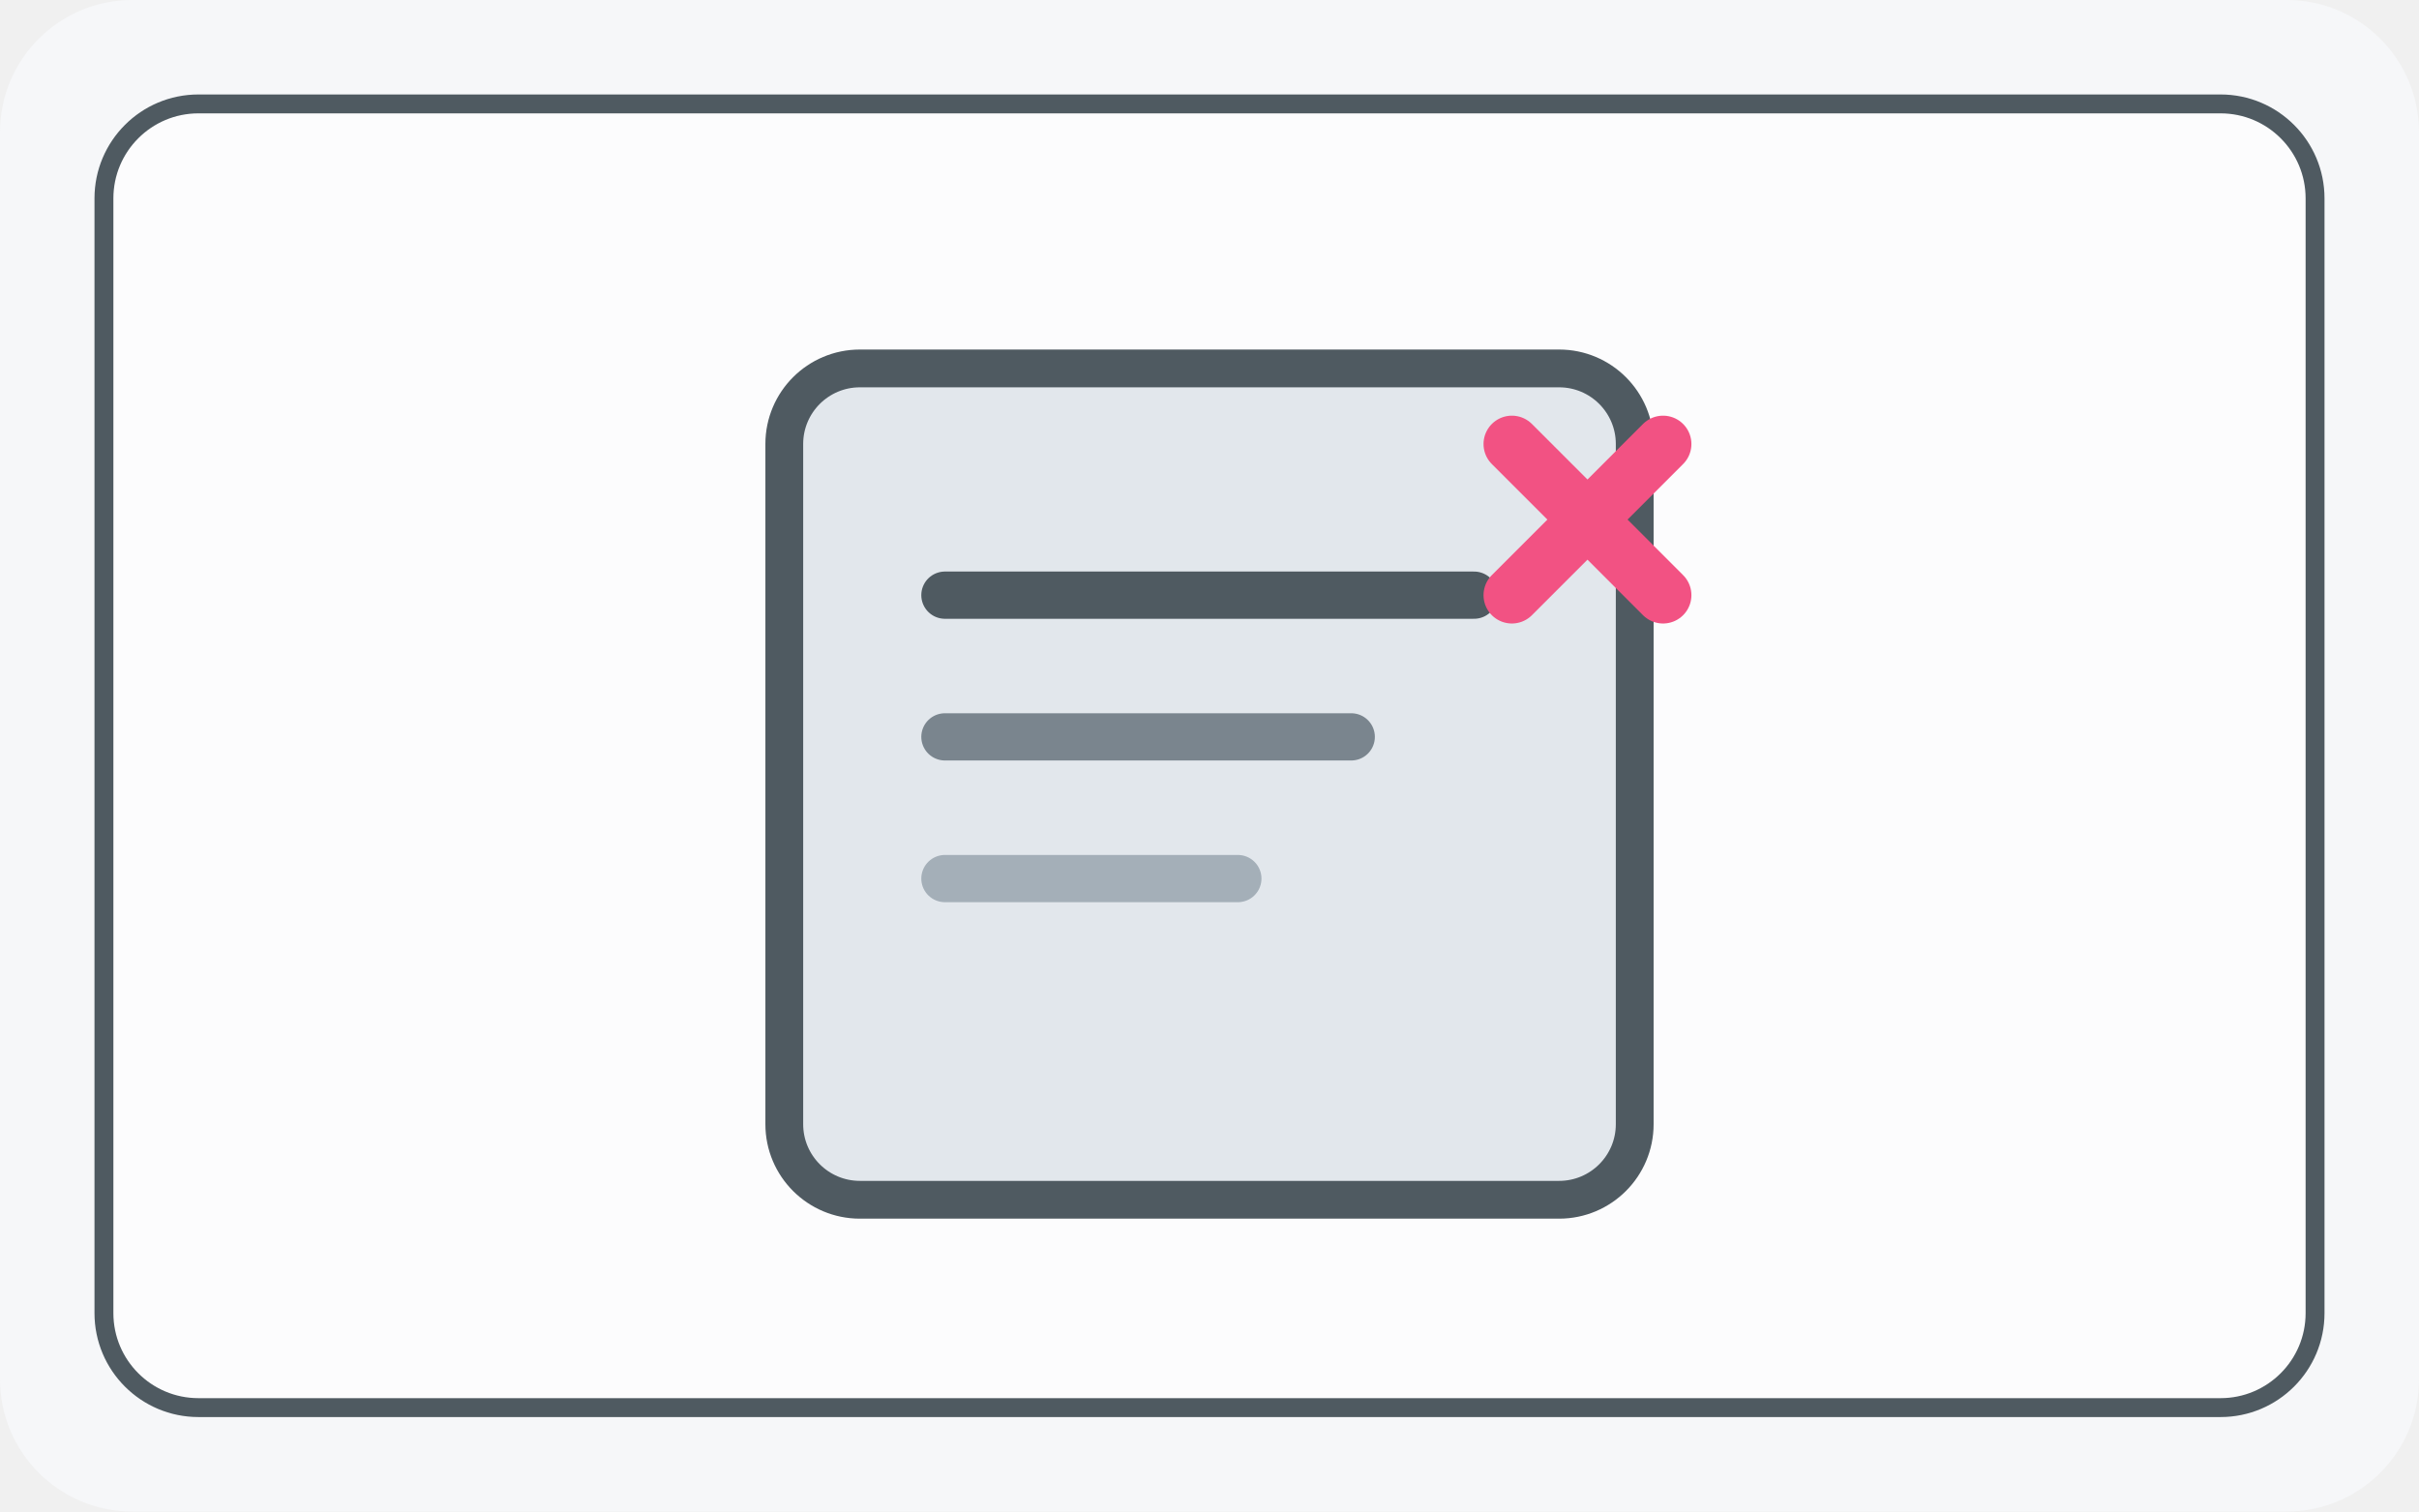
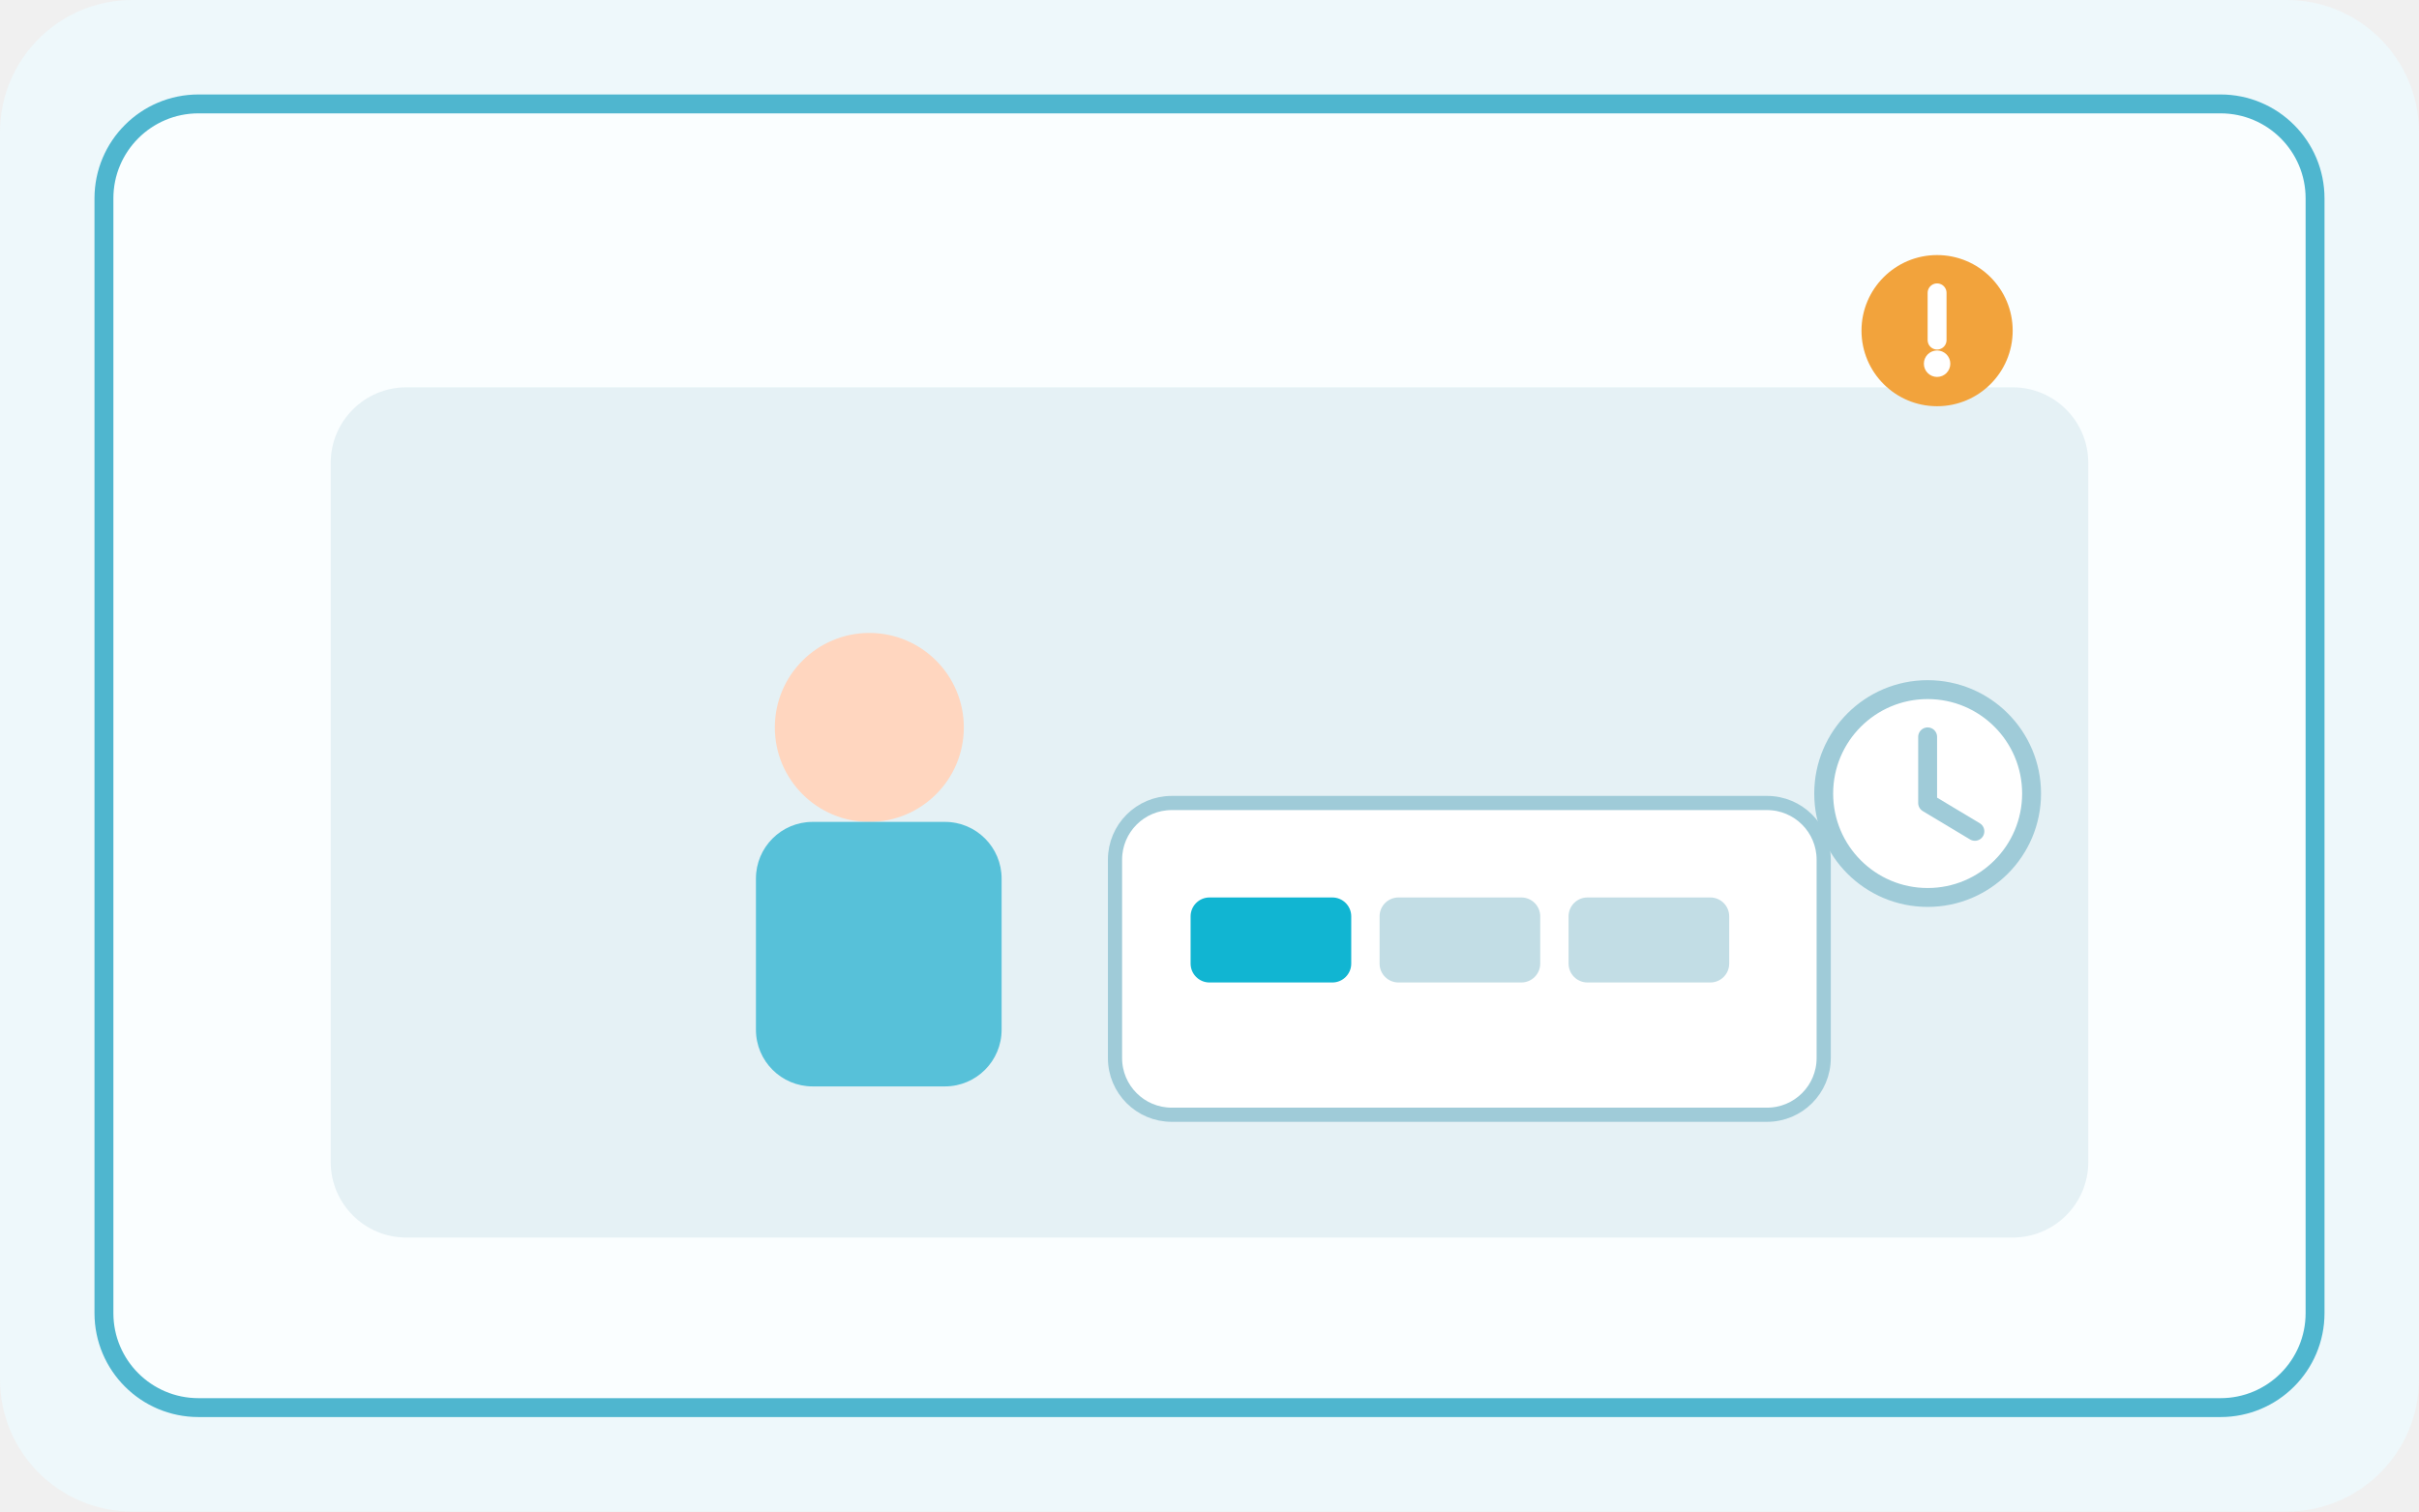
<svg xmlns="http://www.w3.org/2000/svg" width="512" height="320" viewBox="0 0 512 320" fill="none">
-   <rect width="512" height="320" rx="28" fill="#F6F7F9" />
-   <rect x="22" y="22" width="468" height="276" rx="20" fill="#FCFCFD" stroke="#4F5A61" stroke-width="4" />
-   <rect x="166" y="78" width="180" height="176" rx="16" fill="#E2E7EC" stroke="#4F5A61" stroke-width="8" />
-   <path d="M200 126H312" stroke="#4F5A61" stroke-width="10" stroke-linecap="round" />
-   <path d="M200 156H286" stroke="#7A858E" stroke-width="10" stroke-linecap="round" />
-   <path d="M200 186H262" stroke="#A4AFB8" stroke-width="10" stroke-linecap="round" />
-   <path d="M320 94L352 126" stroke="#F25283" stroke-width="12" stroke-linecap="round" />
-   <path d="M352 94L320 126" stroke="#F25283" stroke-width="12" stroke-linecap="round" />
+   <rect width="512" height="320" rx="28" fill="#EEF8FB" />
+   <rect x="22" y="22" width="468" height="276" rx="20" fill="#FAFEFF" stroke="#4FB6CF" stroke-width="4" />
+   <rect x="70" y="82" width="372" height="180" rx="16" fill="#E5F1F5" />
+   <circle cx="184" cy="154" r="20" fill="#FFD6BF" />
+   <rect x="160" y="174" width="52" height="56" rx="12" fill="#57C1D9" />
+   <rect x="236" y="170" width="150" height="66" rx="12" fill="#FFFFFF" stroke="#9FCBD8" stroke-width="3" />
+   <rect x="252" y="190" width="34" height="18" rx="4" fill="#11B5D2" />
+   <rect x="292" y="190" width="34" height="18" rx="4" fill="#C2DDE5" />
+   <rect x="332" y="190" width="34" height="18" rx="4" fill="#C2DDE5" />
+   <circle cx="408" cy="168" r="22" fill="#FFFFFF" stroke="#9FCBD8" stroke-width="4" />
+   <path d="M408 156V170L418 176" stroke="#9FCBD8" stroke-width="4" stroke-linecap="round" stroke-linejoin="round" />
+   <circle cx="410" cy="70" r="16" fill="#F2A33C" />
+   <path d="M410 62V72" stroke="white" stroke-width="4" stroke-linecap="round" />
+   <circle cx="410" cy="77" r="2.8" fill="white" />
</svg>
